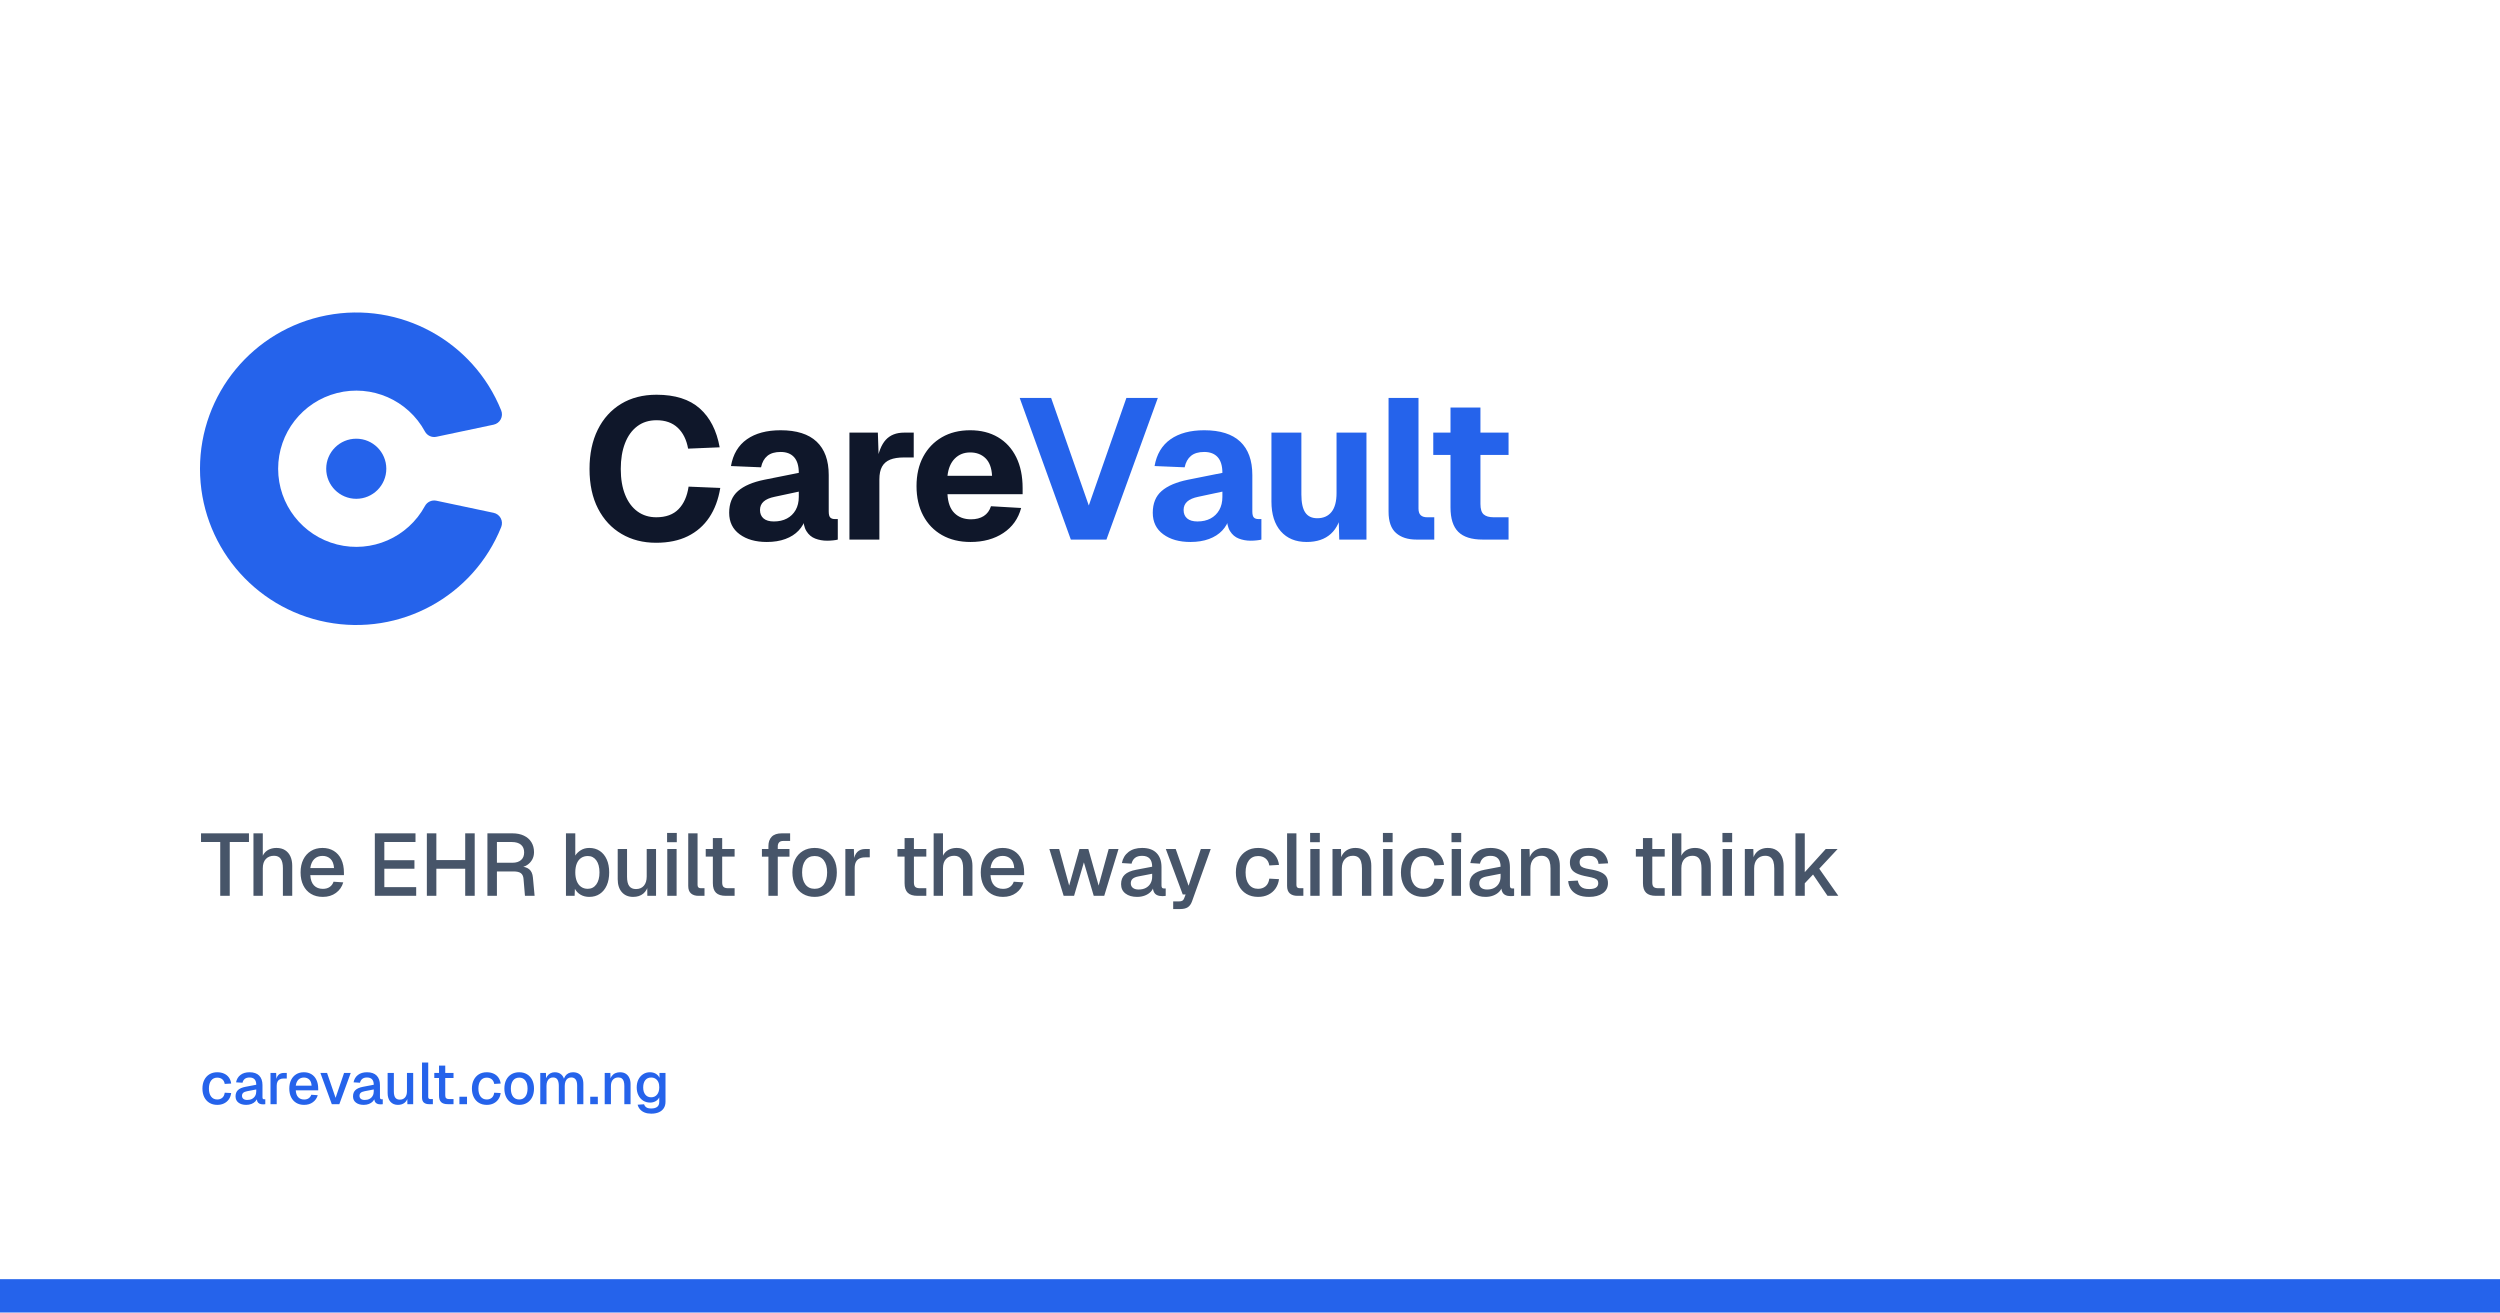
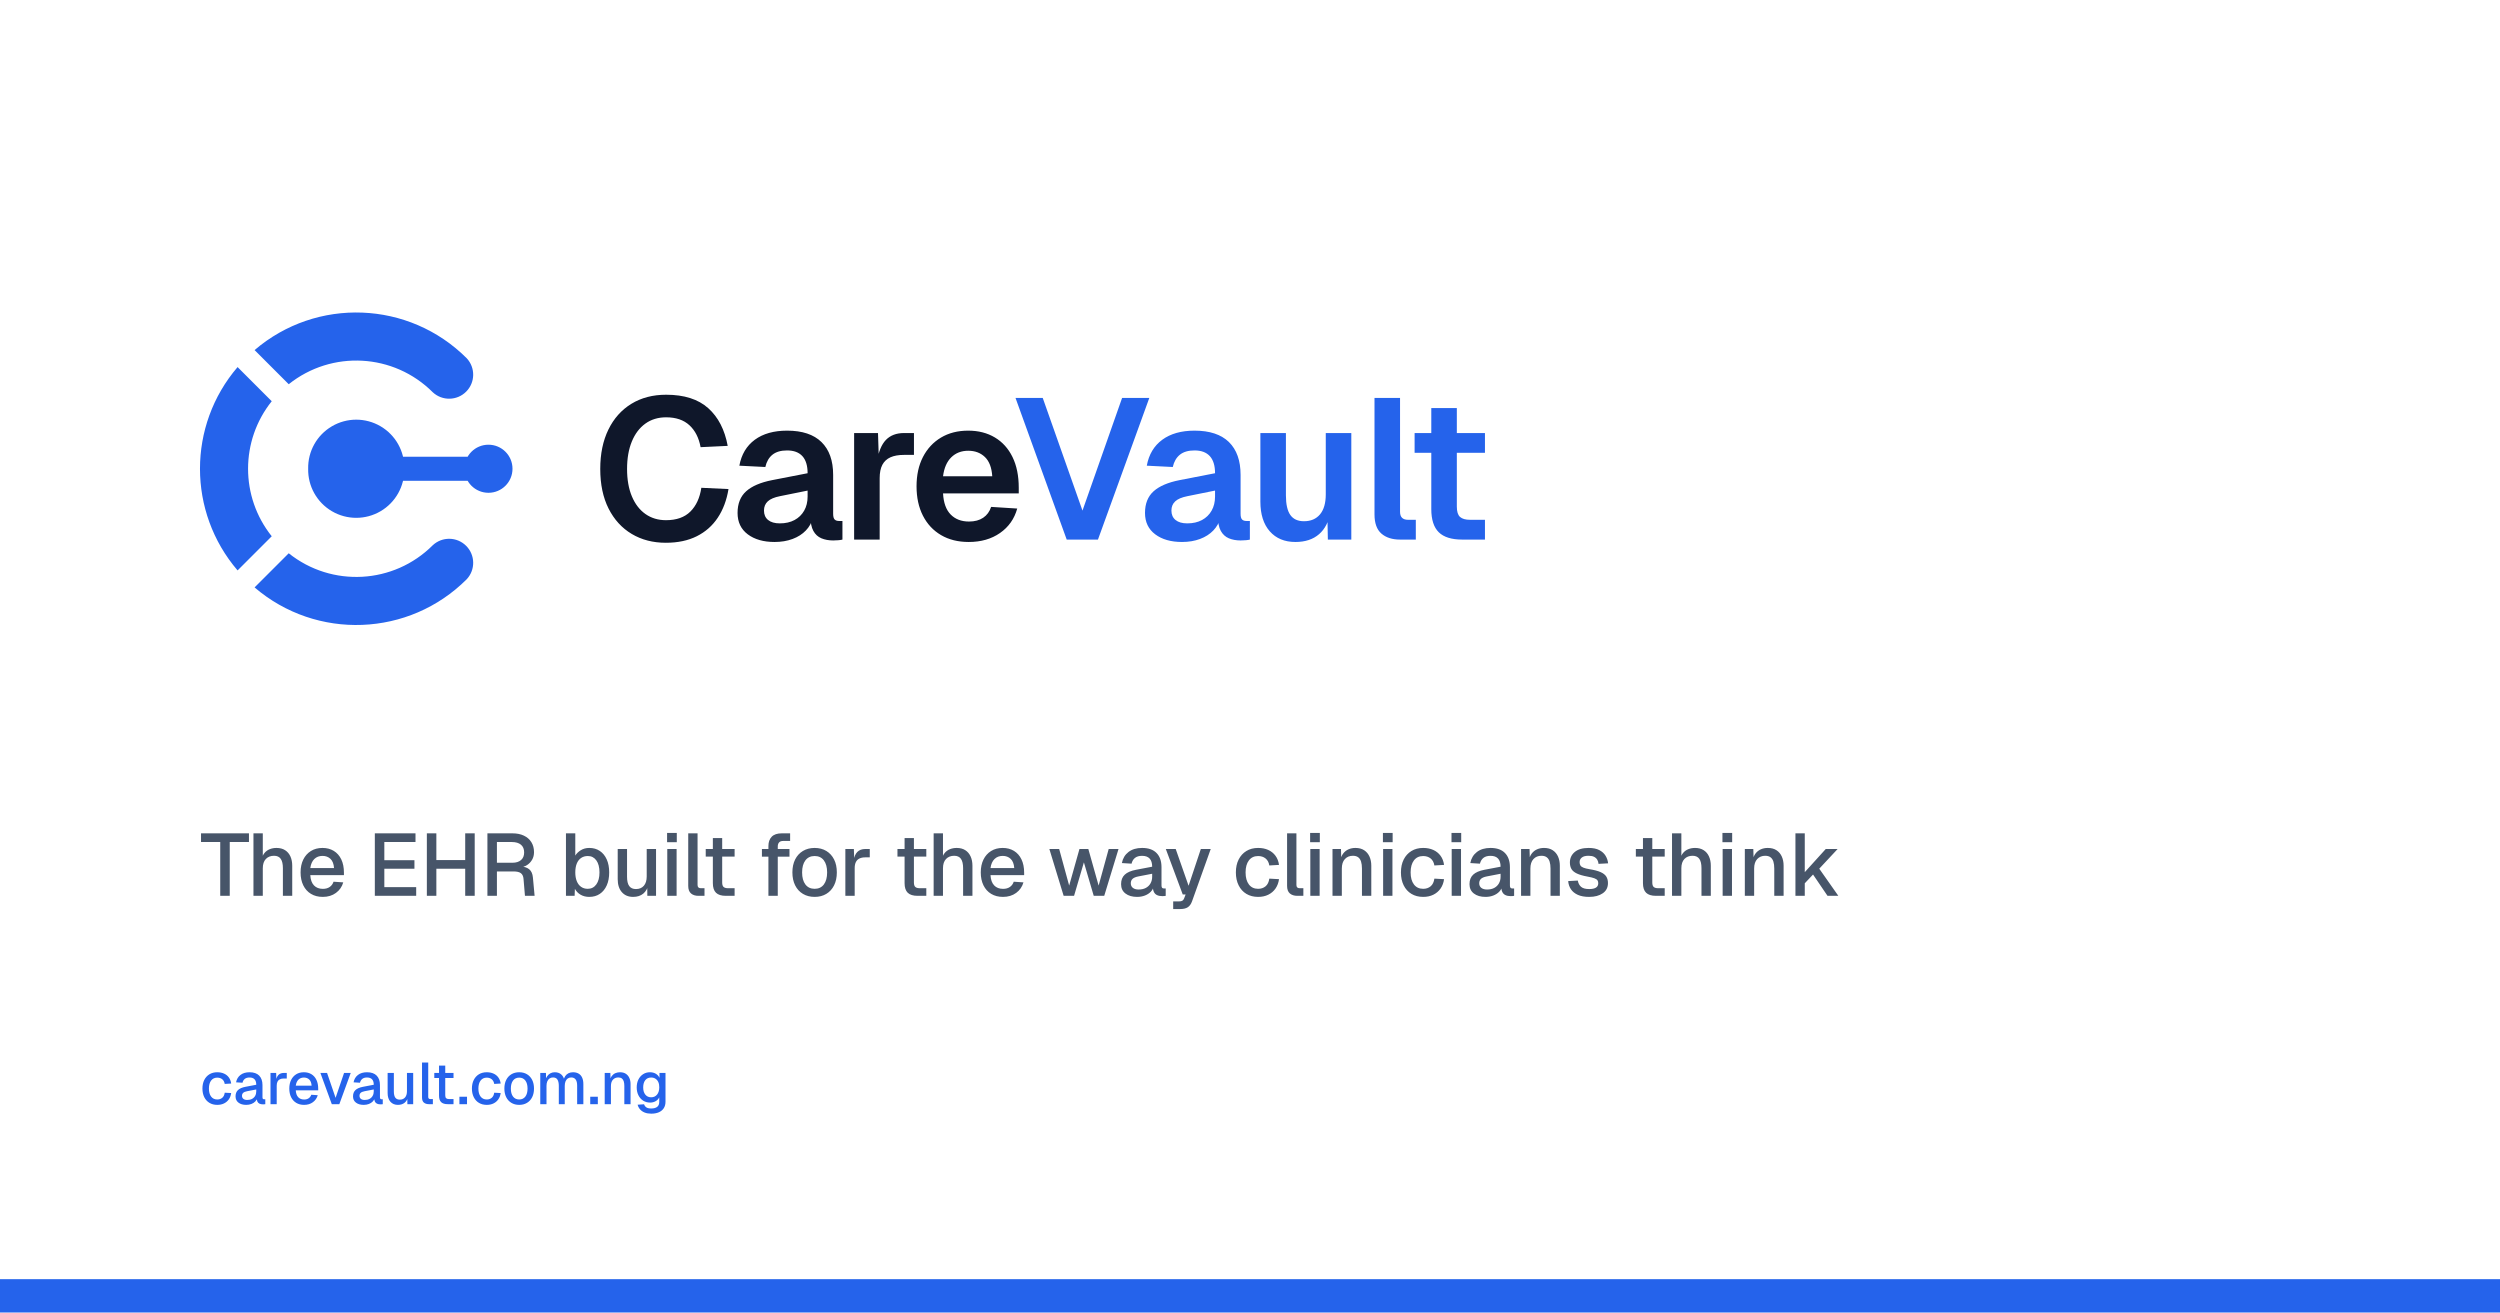
<svg xmlns="http://www.w3.org/2000/svg" viewBox="0 0 1200 630" width="1200" height="630">
  <rect width="1200" height="630" fill="#FFFFFF" />
  <rect y="614" width="1200" height="16" fill="#2563EB" />
-   <path fill="#2563EB" d="M240.58 252.98A75 75 0 1 1 240.58 197.02A5.05 5.05 0 0 1 236.95 203.84L209.45 209.66A5.05 5.05 0 0 1 203.97 207.12A37.5 37.5 0 1 0 203.97 242.88A5.05 5.05 0 0 1 209.45 240.34L236.95 246.16A5.05 5.05 0 0 1 240.58 252.98zM156.58 225a14.42 14.42 0 1 0 28.85 0a14.42 14.42 0 1 0 -28.85 0z" />
-   <path fill="#0F172A" d="M314.91 260.53Q305.58 260.53 298.37 256.3Q291.15 252.07 287.06 244.15Q282.97 236.22 282.97 225.1Q282.97 214.25 286.92 206.26Q290.87 198.26 298.11 193.86Q305.35 189.47 315.14 189.47Q328.47 189.47 335.87 196.04Q343.27 202.61 345.44 214.71L330.29 215.35Q329.14 208.93 325.31 205.32Q321.48 201.71 315.14 201.71Q309.71 201.71 305.87 204.61Q302.03 207.51 300 212.77Q297.97 218.03 297.97 225.1Q297.97 232.28 300.06 237.49Q302.15 242.7 305.99 245.5Q309.83 248.29 315.02 248.29Q321.92 248.29 325.71 244.39Q329.5 240.5 330.52 233.58L345.73 234.21Q344.37 242.51 340.44 248.38Q336.51 254.25 330.12 257.39Q323.74 260.53 314.91 260.53zM368.06 260.15Q360.03 260.15 355.02 256.45Q350 252.76 350 246.13Q350 239.39 354.26 235.68Q358.52 231.97 366.91 230.27L383.42 226.97Q383.42 221.99 381.18 219.46Q378.94 216.94 374.69 216.94Q370.63 216.94 368.34 218.82Q366.05 220.71 365.3 224.31L350.86 223.7Q352.35 215.19 358.52 210.85Q364.69 206.52 374.69 206.52Q386.18 206.52 391.98 211.99Q397.79 217.47 397.79 228.01V245.48Q397.79 247.66 398.53 248.41Q399.26 249.15 400.7 249.15H402.14V259Q401.47 259.21 399.97 259.37Q398.48 259.54 397 259.54Q393.96 259.54 391.31 258.52Q388.67 257.51 387.08 254.93Q385.49 252.35 385.49 247.66L386.68 248.66Q385.78 252.09 383.31 254.69Q380.84 257.3 376.98 258.72Q373.12 260.15 368.06 260.15zM371.47 250.3Q375.05 250.3 377.72 248.89Q380.4 247.47 381.91 244.82Q383.42 242.16 383.42 238.47V235.98L371.78 238.47Q368.27 239.19 366.54 240.75Q364.8 242.32 364.8 244.79Q364.8 247.41 366.51 248.86Q368.21 250.3 371.47 250.3zM407.73 259V207.66H421.37L421.87 222.57L420.76 222.34Q422 214.56 425.18 211.11Q428.36 207.66 433.95 207.66H438.59V219.58H433.88Q429.87 219.58 427.28 220.62Q424.68 221.67 423.39 223.97Q422.1 226.26 422.1 230.13V259zM465.85 260.15Q457.97 260.15 452.15 256.84Q446.33 253.52 443.13 247.48Q439.93 241.43 439.93 233.33Q439.93 225.23 443.13 219.23Q446.33 213.24 452.11 209.88Q457.9 206.52 465.69 206.52Q473.34 206.52 479.02 209.86Q484.69 213.2 487.78 219.43Q490.86 225.65 490.86 234.29V237.2H454.79Q455.1 243.27 458.12 246.27Q461.13 249.27 466.08 249.27Q469.73 249.27 472.2 247.7Q474.66 246.13 475.67 242.99L490.15 243.83Q488.09 251.55 481.59 255.85Q475.1 260.15 465.85 260.15zM454.79 228.39H476.19Q475.9 222.74 473.05 219.95Q470.19 217.17 465.69 217.17Q461.23 217.17 458.31 220.1Q455.39 223.03 454.79 228.39z" />
-   <path fill="#2563EB" d="M514 259L489.45 191H504.54L522.62 242.64L540.67 191H555.76L531.09 259zM571.39 260.15Q563.36 260.15 558.35 256.45Q553.33 252.76 553.33 246.13Q553.33 239.39 557.59 235.68Q561.85 231.97 570.24 230.27L586.75 226.97Q586.75 221.99 584.51 219.46Q582.27 216.94 578.02 216.94Q573.96 216.94 571.67 218.82Q569.38 220.71 568.63 224.31L554.19 223.7Q555.68 215.19 561.85 210.85Q568.02 206.52 578.02 206.52Q589.51 206.52 595.31 211.99Q601.12 217.47 601.12 228.01V245.48Q601.12 247.66 601.86 248.41Q602.59 249.15 604.03 249.15H605.47V259Q604.8 259.21 603.3 259.37Q601.81 259.54 600.33 259.54Q597.29 259.54 594.64 258.52Q592 257.51 590.41 254.93Q588.82 252.35 588.82 247.66L590.01 248.66Q589.11 252.09 586.64 254.69Q584.17 257.3 580.31 258.72Q576.45 260.15 571.39 260.15zM574.8 250.3Q578.38 250.3 581.05 248.89Q583.73 247.47 585.24 244.82Q586.75 242.16 586.75 238.47V235.98L575.11 238.47Q571.6 239.19 569.87 240.75Q568.13 242.32 568.13 244.79Q568.13 247.41 569.84 248.86Q571.54 250.3 574.8 250.3zM627.19 260.15Q619.28 260.15 614.79 255.03Q610.29 249.9 610.29 240.73V207.66H624.66V237.32Q624.66 243.25 626.52 246Q628.38 248.75 632.28 248.75Q636.71 248.75 639.12 245.74Q641.54 242.72 641.54 236.67V207.66H655.9V259H642.84L642.44 244.21L644.2 244.6Q643.13 252.31 638.82 256.23Q634.51 260.15 627.19 260.15zM679.92 259Q673.68 259 670.1 255.84Q666.51 252.68 666.51 245.63V191H680.88V244.1Q680.88 246.32 681.95 247.31Q683.02 248.29 685.02 248.29H688.45V259zM711.7 259Q703.71 259 699.98 255.29Q696.24 251.59 696.24 243.56V195.62H710.61V241.88Q710.61 245.55 712.17 246.92Q713.73 248.29 716.95 248.29H724.11V259zM687.97 218.37V207.66H724.11V218.37z" />
+   <path fill="#2563EB" d="M224.03 278.03A75 75 0 0 1 122.2 281.96L138.59 265.57A51.92 51.92 0 0 0 207.72 261.72A11.54 11.54 0 0 1 224.03 278.03zM114.04 273.8A75 75 0 0 1 114.04 176.2L130.43 192.59A51.92 51.92 0 0 0 130.43 257.41zM122.2 168.04A75 75 0 0 1 224.03 171.97A11.54 11.54 0 0 1 207.72 188.28A51.92 51.92 0 0 0 138.59 184.43zM147.92 225a23.08 23.08 0 1 0 46.15 0a23.08 23.08 0 1 0 -46.15 0zM171 219.23V230.77H234.46V219.23zM222.92 225a11.54 11.54 0 1 0 23.08 0a11.54 11.54 0 1 0 -23.08 0z" />
+   <path fill="#0F172A" d="M319.59 260.53Q310.34 260.53 303.23 256.29Q296.13 252.05 292.12 244.12Q288.12 236.19 288.12 225.1Q288.12 214.2 292.03 206.2Q295.93 198.2 303.06 193.83Q310.18 189.47 319.74 189.47Q332.75 189.47 339.95 195.92Q347.15 202.38 349.3 214.02L336.29 214.64Q335.05 207.93 330.93 204.12Q326.81 200.31 319.74 200.31Q313.96 200.31 309.75 203.35Q305.55 206.38 303.27 211.95Q300.99 217.51 300.99 225.1Q300.99 232.76 303.31 238.27Q305.63 243.79 309.83 246.74Q314.04 249.69 319.67 249.69Q327.23 249.69 331.39 245.54Q335.55 241.4 336.64 234.14L349.68 234.75Q348.36 242.74 344.53 248.5Q340.7 254.27 334.44 257.4Q328.19 260.53 319.59 260.53zM371.79 260.15Q363.82 260.15 358.92 256.47Q354.03 252.79 354.03 246.2Q354.03 239.54 358.15 235.82Q362.27 232.11 370.64 230.46L387.65 227.15Q387.65 221.69 385.15 218.95Q382.65 216.21 377.8 216.21Q373.34 216.21 370.79 218.25Q368.24 220.29 367.36 224.16L354.89 223.53Q356.37 215.46 362.31 211.08Q368.26 206.71 377.8 206.71Q388.72 206.71 394.31 212.19Q399.91 217.68 399.91 227.93V246.57Q399.91 248.6 400.61 249.34Q401.31 250.07 402.74 250.07H404.37V259Q403.8 259.17 402.51 259.3Q401.23 259.42 399.93 259.42Q396.75 259.42 394.27 258.38Q391.78 257.33 390.41 254.83Q389.03 252.33 389.03 247.93L390.14 248.66Q389.31 252.03 386.8 254.64Q384.3 257.26 380.45 258.7Q376.59 260.15 371.79 260.15zM374.32 251.22Q378.4 251.22 381.37 249.62Q384.35 248.02 386 245.12Q387.65 242.22 387.65 238.35V235.48L374.39 238.16Q370.33 238.96 368.52 240.66Q366.71 242.35 366.71 245.06Q366.71 247.99 368.69 249.6Q370.68 251.22 374.32 251.22zM409.98 259V207.86H421.44L421.9 222.07L420.9 221.82Q422.05 214.46 425.24 211.16Q428.43 207.86 433.95 207.86H438.7V218.35H433.93Q429.98 218.35 427.4 219.51Q424.83 220.67 423.53 223.11Q422.24 225.56 422.24 229.54V259zM464.98 260.15Q457.33 260.15 451.71 256.85Q446.09 253.56 443.01 247.54Q439.94 241.51 439.94 233.43Q439.94 225.34 443.01 219.37Q446.09 213.39 451.65 210.05Q457.22 206.71 464.75 206.71Q472.04 206.71 477.52 209.97Q483 213.24 486 219.37Q489 225.5 489 234.1V236.84H452.66Q453.02 243.6 456.33 246.97Q459.63 250.34 465.13 250.34Q469.23 250.34 471.94 248.51Q474.65 246.68 475.74 243.31L488.27 244.1Q486.22 251.51 480.02 255.83Q473.83 260.15 464.98 260.15zM452.66 228.6H476.28Q475.89 222.38 472.76 219.37Q469.63 216.36 464.75 216.36Q459.82 216.36 456.61 219.51Q453.41 222.66 452.66 228.6z" />
+   <path fill="#2563EB" d="M512.02 259L487.44 191H500.51L519.59 245.09L538.61 191H551.67L527.02 259zM567.36 260.15Q559.39 260.15 554.5 256.47Q549.6 252.79 549.6 246.2Q549.6 239.54 553.72 235.82Q557.84 232.11 566.21 230.46L583.22 227.15Q583.22 221.69 580.72 218.95Q578.22 216.21 573.37 216.21Q568.91 216.21 566.36 218.25Q563.82 220.29 562.93 224.16L550.46 223.53Q551.94 215.46 557.89 211.08Q563.83 206.71 573.37 206.71Q584.29 206.71 589.89 212.19Q595.48 217.68 595.48 227.93V246.57Q595.48 248.6 596.18 249.34Q596.88 250.07 598.31 250.07H599.94V259Q599.37 259.17 598.08 259.3Q596.8 259.42 595.5 259.42Q592.32 259.42 589.84 258.38Q587.36 257.33 585.98 254.83Q584.6 252.33 584.6 247.93L585.71 248.66Q584.89 252.03 582.38 254.64Q579.87 257.26 576.02 258.7Q572.17 260.15 567.36 260.15zM569.89 251.22Q573.97 251.22 576.95 249.62Q579.92 248.02 581.57 245.12Q583.22 242.22 583.22 238.35V235.48L569.96 238.16Q565.9 238.96 564.09 240.66Q562.28 242.35 562.28 245.06Q562.28 247.99 564.27 249.6Q566.25 251.22 569.89 251.22zM621.8 260.15Q614 260.15 609.49 255.03Q604.98 249.9 604.98 240.78V207.86H617.24V237.78Q617.24 244.19 619.36 247.19Q621.47 250.19 625.9 250.19Q630.86 250.19 633.62 246.88Q636.37 243.58 636.37 237.28V207.86H648.63V259H637.37L637.1 244.96L638.69 245.44Q637.47 252.66 633.16 256.4Q628.85 260.15 621.8 260.15zM672.02 259Q666.39 259 663.08 256.13Q659.76 253.25 659.76 246.89V191H672.02V245.65Q672.02 247.64 673.01 248.57Q673.99 249.5 675.83 249.5H679.59V259zM701.83 259Q694.2 259 690.61 255.48Q687.02 251.95 687.02 244.37V195.87H699.28V243.18Q699.28 246.78 700.83 248.14Q702.38 249.5 705.58 249.5H712.78V259zM679.01 217.36V207.86H712.78V217.36z" />
  <path fill="#475569" d="M105.71 430V404.17H96.49V400H119.5V404.17H110.28V430zM121.66 430V400H126.14V412.57L125.58 412.52Q125.97 410.62 126.98 409.41Q127.99 408.2 129.47 407.61Q130.95 407.01 132.73 407.01Q135.18 407.01 136.86 408.1Q138.54 409.18 139.41 411.11Q140.27 413.04 140.27 415.54V430H135.79V416.72Q135.79 413.71 134.75 412.24Q133.72 410.77 131.53 410.77Q129.08 410.77 127.61 412.31Q126.14 413.85 126.14 416.8V430zM154.94 430.51Q151.66 430.51 149.27 429.06Q146.88 427.62 145.58 424.97Q144.28 422.32 144.28 418.76Q144.28 415.2 145.58 412.57Q146.88 409.95 149.24 408.48Q151.6 407.01 154.8 407.01Q157.87 407.01 160.2 408.42Q162.52 409.83 163.81 412.49Q165.09 415.15 165.09 418.93V420.06H148.94Q149.13 423.35 150.71 425Q152.3 426.65 154.97 426.65Q156.97 426.65 158.28 425.73Q159.58 424.81 160.1 423.22L164.76 423.54Q163.87 426.68 161.26 428.59Q158.66 430.51 154.94 430.51zM148.94 416.68H160.34Q160.13 413.68 158.63 412.26Q157.12 410.83 154.8 410.83Q152.43 410.83 150.88 412.32Q149.34 413.81 148.94 416.68zM179.92 430V400H199.44V404.17H184.48V412.91H198.93V417H184.48V425.83H199.77V430zM204.89 430V400H209.45V414.46L207.26 412.83H225.49L223.3 414.46V400H227.86V430H223.3V415.37L225.49 416.99H207.26L209.45 415.37V430zM233.96 430V400H245.92Q249.13 400 251.45 401.1Q253.78 402.2 255.05 404.23Q256.33 406.27 256.33 409.04Q256.33 411.09 255.41 412.68Q254.48 414.27 253 415.23Q251.51 416.18 249.79 416.33L249.57 415.94Q252.41 415.94 253.99 417.22Q255.57 418.5 255.8 421.25L256.61 430H251.98L251.29 421.84Q251.14 420.02 250.05 419.15Q248.96 418.29 246.46 418.29H238.52V430zM238.52 414.12H245.98Q248.59 414.12 250.09 412.83Q251.59 411.54 251.59 409.17Q251.59 406.75 250.06 405.46Q248.53 404.17 245.61 404.17H238.52zM282.85 430.51Q280.5 430.51 278.71 429.48Q276.92 428.45 275.95 426.64L275.82 430H271.66V400H276.14V410.68Q277.01 409.22 278.76 408.12Q280.52 407.01 282.85 407.01Q285.78 407.01 287.92 408.46Q290.06 409.9 291.24 412.54Q292.41 415.17 292.41 418.76Q292.41 422.35 291.24 424.98Q290.06 427.62 287.92 429.06Q285.78 430.51 282.85 430.51zM282.12 426.63Q284.7 426.63 286.23 424.52Q287.75 422.42 287.75 418.76Q287.75 415.07 286.24 412.98Q284.72 410.89 282.19 410.89Q280.28 410.89 278.92 411.83Q277.56 412.76 276.85 414.52Q276.14 416.28 276.14 418.76Q276.14 421.17 276.85 422.94Q277.56 424.72 278.91 425.67Q280.25 426.63 282.12 426.63zM303.89 430.51Q300.5 430.51 298.5 428.25Q296.5 425.99 296.5 421.99V407.52H300.98V420.84Q300.98 423.88 302.03 425.31Q303.08 426.75 305.26 426.75Q307.68 426.75 309.05 425.16Q310.42 423.58 310.42 420.69V407.52H314.9V430H310.72L310.66 424.14L311.29 424.39Q310.68 427.35 308.78 428.93Q306.88 430.51 303.89 430.51zM320.29 430V407.52H324.77V430zM320.2 404.26V399.8H324.86V404.26zM335.25 430Q333.03 430 331.69 428.86Q330.35 427.72 330.35 425.22V400H334.83V424.79Q334.83 425.57 335.22 425.96Q335.62 426.34 336.36 426.34H338.16V430zM348.41 430Q345.21 430 343.69 428.53Q342.17 427.05 342.17 423.9V402.26H346.65V423.59Q346.65 425.15 347.33 425.75Q348.01 426.34 349.41 426.34H352.61V430zM338.75 411.18V407.52H352.61V411.18zM368.84 430V406.07Q368.84 403.3 370.4 401.65Q371.97 400 375.27 400H379.26V403.66H375.91Q374.6 403.66 373.96 404.36Q373.33 405.06 373.33 406.34V430zM365.72 411.19V407.52H378.95V411.19zM391.03 430.51Q387.82 430.51 385.41 429.06Q382.99 427.62 381.67 424.97Q380.35 422.32 380.35 418.76Q380.35 415.17 381.67 412.54Q382.99 409.91 385.41 408.46Q387.82 407.01 391.03 407.01Q394.24 407.01 396.64 408.46Q399.03 409.91 400.36 412.54Q401.68 415.17 401.68 418.76Q401.68 422.32 400.36 424.97Q399.03 427.62 396.64 429.06Q394.24 430.51 391.03 430.51zM391.03 426.63Q393.88 426.63 395.45 424.54Q397.02 422.45 397.02 418.76Q397.02 415.08 395.45 412.98Q393.88 410.89 391.03 410.89Q388.18 410.89 386.59 412.98Q385.01 415.08 385.01 418.76Q385.01 422.45 386.59 424.54Q388.18 426.63 391.03 426.63zM405.77 430V407.52H409.86L410.05 413.49L409.66 413.37Q410.12 410.31 411.53 408.92Q412.94 407.52 415.34 407.52H417.49V411.53H415.36Q413.65 411.53 412.52 412.09Q411.39 412.65 410.82 413.79Q410.25 414.93 410.25 416.74V430zM440.44 430Q437.24 430 435.72 428.53Q434.2 427.05 434.2 423.9V402.26H438.68V423.59Q438.68 425.15 439.36 425.75Q440.04 426.34 441.44 426.34H444.63V430zM430.78 411.18V407.52H444.63V411.18zM448.15 430V400H452.63V412.57L452.07 412.52Q452.46 410.62 453.47 409.41Q454.48 408.2 455.96 407.61Q457.45 407.01 459.22 407.01Q461.67 407.01 463.35 408.1Q465.03 409.18 465.9 411.11Q466.77 413.04 466.77 415.54V430H462.29V416.72Q462.29 413.71 461.25 412.24Q460.21 410.77 458.02 410.77Q455.57 410.77 454.1 412.31Q452.63 413.85 452.63 416.8V430zM481.43 430.51Q478.16 430.51 475.77 429.06Q473.37 427.62 472.07 424.97Q470.77 422.32 470.77 418.76Q470.77 415.2 472.07 412.57Q473.37 409.95 475.73 408.48Q478.09 407.01 481.29 407.01Q484.36 407.01 486.69 408.42Q489.02 409.83 490.3 412.49Q491.59 415.15 491.59 418.93V420.06H475.44Q475.62 423.35 477.21 425Q478.79 426.65 481.46 426.65Q483.46 426.65 484.77 425.73Q486.08 424.81 486.59 423.22L491.26 423.54Q490.36 426.68 487.76 428.59Q485.15 430.51 481.43 430.51zM475.44 416.68H486.84Q486.63 413.68 485.12 412.26Q483.62 410.83 481.29 410.83Q478.92 410.83 477.38 412.32Q475.83 413.81 475.44 416.68zM510.55 430L503.69 407.52H508.4L513.2 425.08L518.14 407.52H522.4L527.34 425.08L532.17 407.52H536.89L530.03 430H524.99L520.27 413.93L515.55 430zM545.82 430.51Q542.33 430.51 540.23 428.89Q538.12 427.28 538.12 424.39Q538.12 421.48 539.88 419.84Q541.63 418.19 545.32 417.49L553.04 416.02Q553.04 413.4 551.82 412.1Q550.61 410.8 548.21 410.8Q546.06 410.8 544.82 411.77Q543.58 412.74 543.14 414.56L538.5 414.27Q539.15 410.91 541.67 408.96Q544.2 407.01 548.21 407.01Q552.77 407.01 555.14 409.44Q557.52 411.86 557.52 416.26V425Q557.52 425.83 557.81 426.15Q558.1 426.47 558.74 426.47H559.54V430Q559.33 430.06 558.85 430.1Q558.38 430.14 557.88 430.14Q556.42 430.14 555.4 429.66Q554.37 429.19 553.86 428.12Q553.34 427.05 553.34 425.23L553.8 425.44Q553.47 426.9 552.35 428.06Q551.22 429.21 549.53 429.86Q547.83 430.51 545.82 430.51zM546.55 426.97Q548.57 426.97 550.02 426.19Q551.47 425.4 552.25 424.01Q553.04 422.62 553.04 420.84V419.4L546.48 420.67Q544.45 421.06 543.61 421.87Q542.78 422.67 542.78 423.97Q542.78 425.39 543.78 426.18Q544.77 426.97 546.55 426.97zM563.13 436.34V432.68H565.85Q567 432.68 567.55 432.33Q568.11 431.99 568.4 431.18L569.1 429.34H567.71L559.59 407.52H564.34L570.52 425.17L576.4 407.52H581.15L572.19 432.6Q571.5 434.56 570.18 435.45Q568.86 436.34 566.51 436.34zM603.9 430.51Q600.66 430.51 598.26 429.06Q595.87 427.62 594.55 424.97Q593.22 422.32 593.22 418.76Q593.22 415.2 594.55 412.57Q595.87 409.95 598.26 408.48Q600.66 407.01 603.9 407.01Q606.63 407.01 608.75 407.97Q610.88 408.93 612.22 410.75Q613.56 412.56 613.93 415.15L609.27 415.42Q608.92 413.23 607.47 412.06Q606.03 410.9 603.9 410.9Q601.06 410.9 599.47 412.99Q597.88 415.08 597.88 418.76Q597.88 422.45 599.47 424.54Q601.06 426.63 603.9 426.63Q606.03 426.63 607.48 425.42Q608.93 424.2 609.27 421.74L613.93 422Q613.57 424.59 612.24 426.5Q610.91 428.41 608.78 429.46Q606.65 430.51 603.9 430.51zM622.7 430Q620.48 430 619.14 428.86Q617.8 427.72 617.8 425.22V400H622.28V424.79Q622.28 425.57 622.67 425.96Q623.07 426.34 623.81 426.34H625.61V430zM628.95 430V407.52H633.43V430zM628.86 404.26V399.8H633.52V404.26zM639.6 430V407.52H643.67L643.84 413.54L643.3 413.22Q643.69 411.05 644.74 409.68Q645.79 408.32 647.31 407.66Q648.83 407.01 650.6 407.01Q653.14 407.01 654.82 408.13Q656.51 409.25 657.36 411.17Q658.22 413.09 658.22 415.54V430H653.74V416.92Q653.74 414.93 653.31 413.57Q652.88 412.2 651.93 411.49Q650.97 410.77 649.39 410.77Q647.02 410.77 645.55 412.35Q644.08 413.92 644.08 416.92V430zM663.9 430V407.52H668.37V430zM663.8 404.26V399.8H668.47V404.26zM683.13 430.51Q679.88 430.51 677.49 429.06Q675.09 427.62 673.77 424.97Q672.45 422.32 672.45 418.76Q672.45 415.2 673.77 412.57Q675.09 409.95 677.49 408.48Q679.88 407.01 683.13 407.01Q685.85 407.01 687.98 407.97Q690.11 408.93 691.45 410.75Q692.79 412.56 693.15 415.15L688.5 415.42Q688.14 413.23 686.7 412.06Q685.25 410.9 683.13 410.9Q680.28 410.9 678.69 412.99Q677.1 415.08 677.1 418.76Q677.1 422.45 678.69 424.54Q680.28 426.63 683.13 426.63Q685.26 426.63 686.71 425.42Q688.16 424.2 688.5 421.74L693.15 422Q692.8 424.59 691.47 426.5Q690.14 428.41 688.01 429.46Q685.88 430.51 683.13 430.51zM696.81 430V407.52H701.29V430zM696.72 404.26V399.8H701.38V404.26zM713.06 430.51Q709.57 430.51 707.47 428.89Q705.36 427.28 705.36 424.39Q705.36 421.48 707.12 419.84Q708.87 418.19 712.55 417.49L720.28 416.02Q720.28 413.4 719.06 412.1Q717.85 410.8 715.45 410.8Q713.3 410.8 712.06 411.77Q710.82 412.74 710.37 414.56L705.74 414.27Q706.39 410.91 708.91 408.96Q711.44 407.01 715.45 407.01Q720.01 407.01 722.38 409.44Q724.76 411.86 724.76 416.26V425Q724.76 425.83 725.05 426.15Q725.34 426.47 725.97 426.47H726.78V430Q726.57 430.06 726.09 430.1Q725.62 430.14 725.12 430.14Q723.66 430.14 722.64 429.66Q721.61 429.19 721.1 428.12Q720.58 427.05 720.58 425.23L721.04 425.44Q720.71 426.9 719.59 428.06Q718.46 429.21 716.77 429.86Q715.07 430.51 713.06 430.51zM713.79 426.97Q715.81 426.97 717.26 426.19Q718.71 425.4 719.49 424.01Q720.28 422.62 720.28 420.84V419.4L713.72 420.67Q711.68 421.06 710.85 421.87Q710.02 422.67 710.02 423.97Q710.02 425.39 711.02 426.18Q712.01 426.97 713.79 426.97zM730.11 430V407.52H734.18L734.35 413.54L733.81 413.22Q734.2 411.05 735.25 409.68Q736.3 408.32 737.82 407.66Q739.34 407.01 741.11 407.01Q743.65 407.01 745.33 408.13Q747.02 409.25 747.87 411.17Q748.72 413.09 748.72 415.54V430H744.25V416.92Q744.25 414.93 743.82 413.57Q743.39 412.2 742.43 411.49Q741.47 410.77 739.9 410.77Q737.53 410.77 736.06 412.35Q734.59 413.92 734.59 416.92V430zM762.81 430.51Q759.54 430.51 757.36 429.53Q755.19 428.55 754.04 426.84Q752.9 425.12 752.73 422.92L757.35 422.67Q757.67 424.57 758.9 425.66Q760.13 426.75 762.82 426.75Q764.91 426.75 766.04 426.07Q767.16 425.39 767.16 423.92Q767.16 423.09 766.78 422.54Q766.4 421.99 765.29 421.57Q764.18 421.16 762.03 420.77Q758.76 420.17 756.91 419.29Q755.05 418.41 754.3 417.13Q753.55 415.84 753.55 413.99Q753.55 410.91 755.87 408.96Q758.2 407.01 762.57 407.01Q765.68 407.01 767.67 408.05Q769.65 409.08 770.67 410.76Q771.69 412.45 771.89 414.4L767.29 414.65Q767.22 413.6 766.71 412.71Q766.2 411.82 765.19 411.29Q764.17 410.77 762.49 410.77Q760.33 410.77 759.27 411.62Q758.21 412.46 758.21 413.81Q758.21 414.81 758.62 415.46Q759.04 416.1 760.09 416.5Q761.14 416.91 762.95 417.21Q766.34 417.75 768.28 418.61Q770.22 419.47 771.02 420.76Q771.82 422.05 771.82 423.88Q771.82 427.04 769.33 428.77Q766.84 430.51 762.81 430.51zM794.86 430Q791.66 430 790.14 428.53Q788.62 427.05 788.62 423.9V402.26H793.1V423.59Q793.1 425.15 793.78 425.75Q794.46 426.34 795.86 426.34H799.06V430zM785.21 411.18V407.52H799.06V411.18zM802.57 430V400H807.05V412.57L806.49 412.52Q806.88 410.62 807.89 409.41Q808.9 408.2 810.38 407.61Q811.87 407.01 813.64 407.01Q816.09 407.01 817.77 408.1Q819.46 409.18 820.32 411.11Q821.19 413.04 821.19 415.54V430H816.71V416.72Q816.71 413.71 815.67 412.24Q814.63 410.77 812.44 410.77Q809.99 410.77 808.52 412.31Q807.05 413.85 807.05 416.8V430zM826.87 430V407.52H831.35V430zM826.77 404.26V399.8H831.44V404.26zM837.52 430V407.52H841.59L841.76 413.54L841.22 413.22Q841.61 411.05 842.66 409.68Q843.71 408.32 845.23 407.66Q846.74 407.01 848.52 407.01Q851.05 407.01 852.74 408.13Q854.43 409.25 855.28 411.17Q856.13 413.09 856.13 415.54V430H851.65V416.92Q851.65 414.93 851.23 413.57Q850.8 412.2 849.84 411.49Q848.88 410.77 847.31 410.77Q844.94 410.77 843.46 412.35Q841.99 413.92 841.99 416.92V430zM861.81 430V400H866.29V418.64L876.36 407.52H882.06L873.24 416.97L882.4 430H877.21L870.26 419.77L866.29 423.98V430z" />
  <path fill="#2563EB" d="M104.29 530.34Q102.13 530.34 100.53 529.37Q98.94 528.41 98.05 526.65Q97.17 524.88 97.17 522.51Q97.17 520.14 98.05 518.38Q98.94 516.63 100.53 515.65Q102.13 514.68 104.29 514.68Q106.11 514.68 107.53 515.32Q108.95 515.95 109.84 517.16Q110.73 518.37 110.97 520.1L107.87 520.28Q107.63 518.82 106.67 518.04Q105.71 517.27 104.29 517.27Q102.39 517.27 101.34 518.66Q100.28 520.05 100.28 522.51Q100.28 524.97 101.34 526.36Q102.39 527.75 104.29 527.75Q105.71 527.75 106.68 526.94Q107.65 526.14 107.87 524.5L110.97 524.66Q110.74 526.39 109.85 527.67Q108.96 528.94 107.54 529.64Q106.12 530.34 104.29 530.34zM118.19 530.34Q115.86 530.34 114.46 529.26Q113.06 528.19 113.06 526.26Q113.06 524.32 114.23 523.23Q115.4 522.13 117.85 521.66L123 520.68Q123 518.94 122.19 518.07Q121.38 517.2 119.78 517.2Q118.35 517.2 117.52 517.85Q116.7 518.49 116.4 519.71L113.31 519.52Q113.74 517.27 115.43 515.97Q117.11 514.68 119.78 514.68Q122.82 514.68 124.41 516.29Q125.99 517.91 125.99 520.84V526.66Q125.99 527.22 126.18 527.43Q126.38 527.65 126.8 527.65H127.34V530Q127.19 530.04 126.88 530.06Q126.56 530.09 126.23 530.09Q125.26 530.09 124.57 529.77Q123.89 529.46 123.55 528.75Q123.21 528.03 123.21 526.82L123.51 526.96Q123.29 527.93 122.54 528.7Q121.79 529.48 120.66 529.91Q119.53 530.34 118.19 530.34zM118.68 527.98Q120.02 527.98 120.99 527.46Q121.95 526.94 122.48 526.01Q123 525.08 123 523.89V522.94L118.63 523.78Q117.27 524.04 116.72 524.58Q116.16 525.12 116.16 525.98Q116.16 526.93 116.83 527.46Q117.49 527.98 118.68 527.98zM129.84 530V515.01H132.56L132.69 518.99L132.43 518.91Q132.74 516.87 133.68 515.94Q134.62 515.01 136.22 515.01H137.65V517.68H136.23Q135.09 517.68 134.34 518.06Q133.58 518.43 133.2 519.19Q132.82 519.95 132.82 521.16V530zM145.97 530.34Q143.79 530.34 142.19 529.37Q140.6 528.41 139.73 526.65Q138.86 524.88 138.86 522.51Q138.86 520.14 139.73 518.38Q140.6 516.63 142.17 515.65Q143.74 514.68 145.88 514.68Q147.92 514.68 149.47 515.61Q151.03 516.55 151.88 518.33Q152.74 520.1 152.74 522.62V523.37H141.97Q142.1 525.57 143.15 526.67Q144.21 527.77 145.99 527.77Q147.32 527.77 148.19 527.15Q149.06 526.54 149.41 525.48L152.52 525.7Q151.92 527.79 150.19 529.06Q148.45 530.34 145.97 530.34zM141.97 521.12H149.57Q149.43 519.12 148.43 518.17Q147.43 517.22 145.88 517.22Q144.29 517.22 143.26 518.21Q142.24 519.21 141.97 521.12zM159.26 530L153.79 515.01H156.99L161.08 526.97L165.15 515.01H168.35L162.88 530zM174.59 530.34Q172.26 530.34 170.86 529.26Q169.45 528.19 169.45 526.26Q169.45 524.32 170.62 523.23Q171.79 522.13 174.25 521.66L179.4 520.68Q179.4 518.94 178.59 518.07Q177.77 517.2 176.17 517.2Q174.74 517.2 173.92 517.85Q173.09 518.49 172.79 519.71L169.71 519.52Q170.14 517.27 171.82 515.97Q173.5 514.68 176.17 514.68Q179.22 514.68 180.8 516.29Q182.38 517.91 182.38 520.84V526.66Q182.38 527.22 182.58 527.43Q182.77 527.65 183.19 527.65H183.73V530Q183.59 530.04 183.27 530.06Q182.96 530.09 182.63 530.09Q181.65 530.09 180.97 529.77Q180.29 529.46 179.94 528.75Q179.6 528.03 179.6 526.82L179.9 526.96Q179.68 527.93 178.94 528.7Q178.19 529.48 177.06 529.91Q175.93 530.34 174.59 530.34zM175.07 527.98Q176.42 527.98 177.38 527.46Q178.35 526.94 178.87 526.01Q179.4 525.08 179.4 523.89V522.94L175.03 523.78Q173.67 524.04 173.11 524.58Q172.56 525.12 172.56 525.98Q172.56 526.93 173.22 527.46Q173.89 527.98 175.07 527.98zM190.99 530.34Q188.73 530.34 187.39 528.83Q186.06 527.32 186.06 524.66V515.01H189.05V523.89Q189.05 525.92 189.75 526.88Q190.45 527.83 191.9 527.83Q193.52 527.83 194.43 526.77Q195.34 525.72 195.34 523.79V515.01H198.33V530H195.54L195.5 526.09L195.92 526.26Q195.52 528.24 194.25 529.29Q192.98 530.34 190.99 530.34zM205.84 530Q204.36 530 203.46 529.24Q202.57 528.48 202.57 526.81V510H205.55V526.53Q205.55 527.05 205.82 527.3Q206.08 527.56 206.58 527.56H207.78V530zM214.9 530Q212.76 530 211.75 529.02Q210.73 528.03 210.73 525.93V511.5H213.72V525.73Q213.72 526.77 214.17 527.16Q214.63 527.56 215.56 527.56H217.69V530zM208.46 517.45V515.01H217.69V517.45zM220.52 530V526.44H224.17V530zM233.65 530.34Q231.48 530.34 229.88 529.37Q228.29 528.41 227.41 526.65Q226.52 524.88 226.52 522.51Q226.52 520.14 227.41 518.38Q228.29 516.63 229.88 515.65Q231.48 514.68 233.65 514.68Q235.46 514.68 236.88 515.32Q238.3 515.95 239.19 517.16Q240.08 518.37 240.33 520.1L237.22 520.28Q236.99 518.82 236.02 518.04Q235.06 517.27 233.65 517.27Q231.75 517.27 230.69 518.66Q229.63 520.05 229.63 522.51Q229.63 524.97 230.69 526.36Q231.75 527.75 233.65 527.75Q235.06 527.75 236.03 526.94Q237 526.14 237.22 524.5L240.33 524.66Q240.09 526.39 239.2 527.67Q238.32 528.94 236.9 529.64Q235.48 530.34 233.65 530.34zM249.22 530.34Q247.08 530.34 245.47 529.37Q243.86 528.41 242.98 526.65Q242.1 524.88 242.1 522.51Q242.1 520.11 242.98 518.36Q243.86 516.61 245.47 515.64Q247.08 514.68 249.22 514.68Q251.36 514.68 252.96 515.64Q254.56 516.61 255.44 518.36Q256.32 520.11 256.32 522.51Q256.32 524.88 255.44 526.65Q254.56 528.41 252.96 529.37Q251.36 530.34 249.22 530.34zM249.22 527.75Q251.12 527.75 252.17 526.36Q253.22 524.97 253.22 522.51Q253.22 520.05 252.17 518.66Q251.12 517.26 249.22 517.26Q247.32 517.26 246.26 518.66Q245.21 520.05 245.21 522.51Q245.21 524.97 246.26 526.36Q247.32 527.75 249.22 527.75zM259.33 530V515.01H262.05L262.15 518.74L261.8 518.61Q262.06 517.38 262.7 516.51Q263.33 515.63 264.25 515.15Q265.17 514.68 266.28 514.68Q268.21 514.68 269.41 515.75Q270.62 516.83 270.94 518.73L270.46 518.72Q270.7 517.41 271.31 516.52Q271.93 515.63 272.88 515.15Q273.83 514.68 275.04 514.68Q276.63 514.68 277.74 515.34Q278.85 515.99 279.43 517.26Q280.01 518.54 280.01 520.36V530H277.03V521.09Q277.03 519.14 276.32 518.16Q275.61 517.18 274.18 517.18Q273.23 517.18 272.53 517.66Q271.84 518.14 271.46 519.04Q271.08 519.94 271.08 521.22V530H268.23V521.22Q268.23 519.3 267.59 518.24Q266.96 517.18 265.44 517.18Q264.48 517.18 263.79 517.66Q263.09 518.14 262.7 519.05Q262.32 519.96 262.32 521.22V530zM283.31 530V526.44H286.96V530zM290.26 530V515.01H292.97L293.09 519.03L292.73 518.81Q292.99 517.36 293.69 516.45Q294.39 515.54 295.4 515.11Q296.41 514.68 297.59 514.68Q299.28 514.68 300.41 515.42Q301.53 516.16 302.1 517.45Q302.67 518.73 302.67 520.36V530H299.68V521.28Q299.68 519.95 299.4 519.05Q299.12 518.14 298.48 517.66Q297.84 517.18 296.79 517.18Q295.21 517.18 294.23 518.23Q293.25 519.28 293.25 521.28V530zM312.6 534.56Q310.81 534.56 309.46 534.03Q308.11 533.49 307.25 532.52Q306.38 531.54 306.06 530.26L309.15 530.05Q309.46 530.99 310.24 531.53Q311.02 532.07 312.6 532.07Q314.46 532.07 315.45 531.29Q316.44 530.51 316.44 528.9V526.74Q315.9 527.88 314.72 528.56Q313.54 529.24 312.07 529.24Q310.2 529.24 308.73 528.32Q307.27 527.39 306.45 525.75Q305.62 524.11 305.62 521.97Q305.62 519.81 306.43 518.18Q307.25 516.55 308.69 515.61Q310.13 514.68 311.98 514.68Q313.59 514.68 314.81 515.41Q316.02 516.14 316.55 517.37V515.01H319.44V528.83Q319.44 530.66 318.6 531.95Q317.76 533.23 316.23 533.9Q314.7 534.56 312.6 534.56zM312.55 526.7Q314.32 526.7 315.37 525.43Q316.43 524.16 316.45 521.95Q316.47 520.48 316 519.42Q315.52 518.36 314.63 517.79Q313.75 517.21 312.55 517.21Q310.73 517.21 309.73 518.49Q308.73 519.77 308.73 521.95Q308.73 524.15 309.76 525.42Q310.79 526.7 312.55 526.7z" />
</svg>
